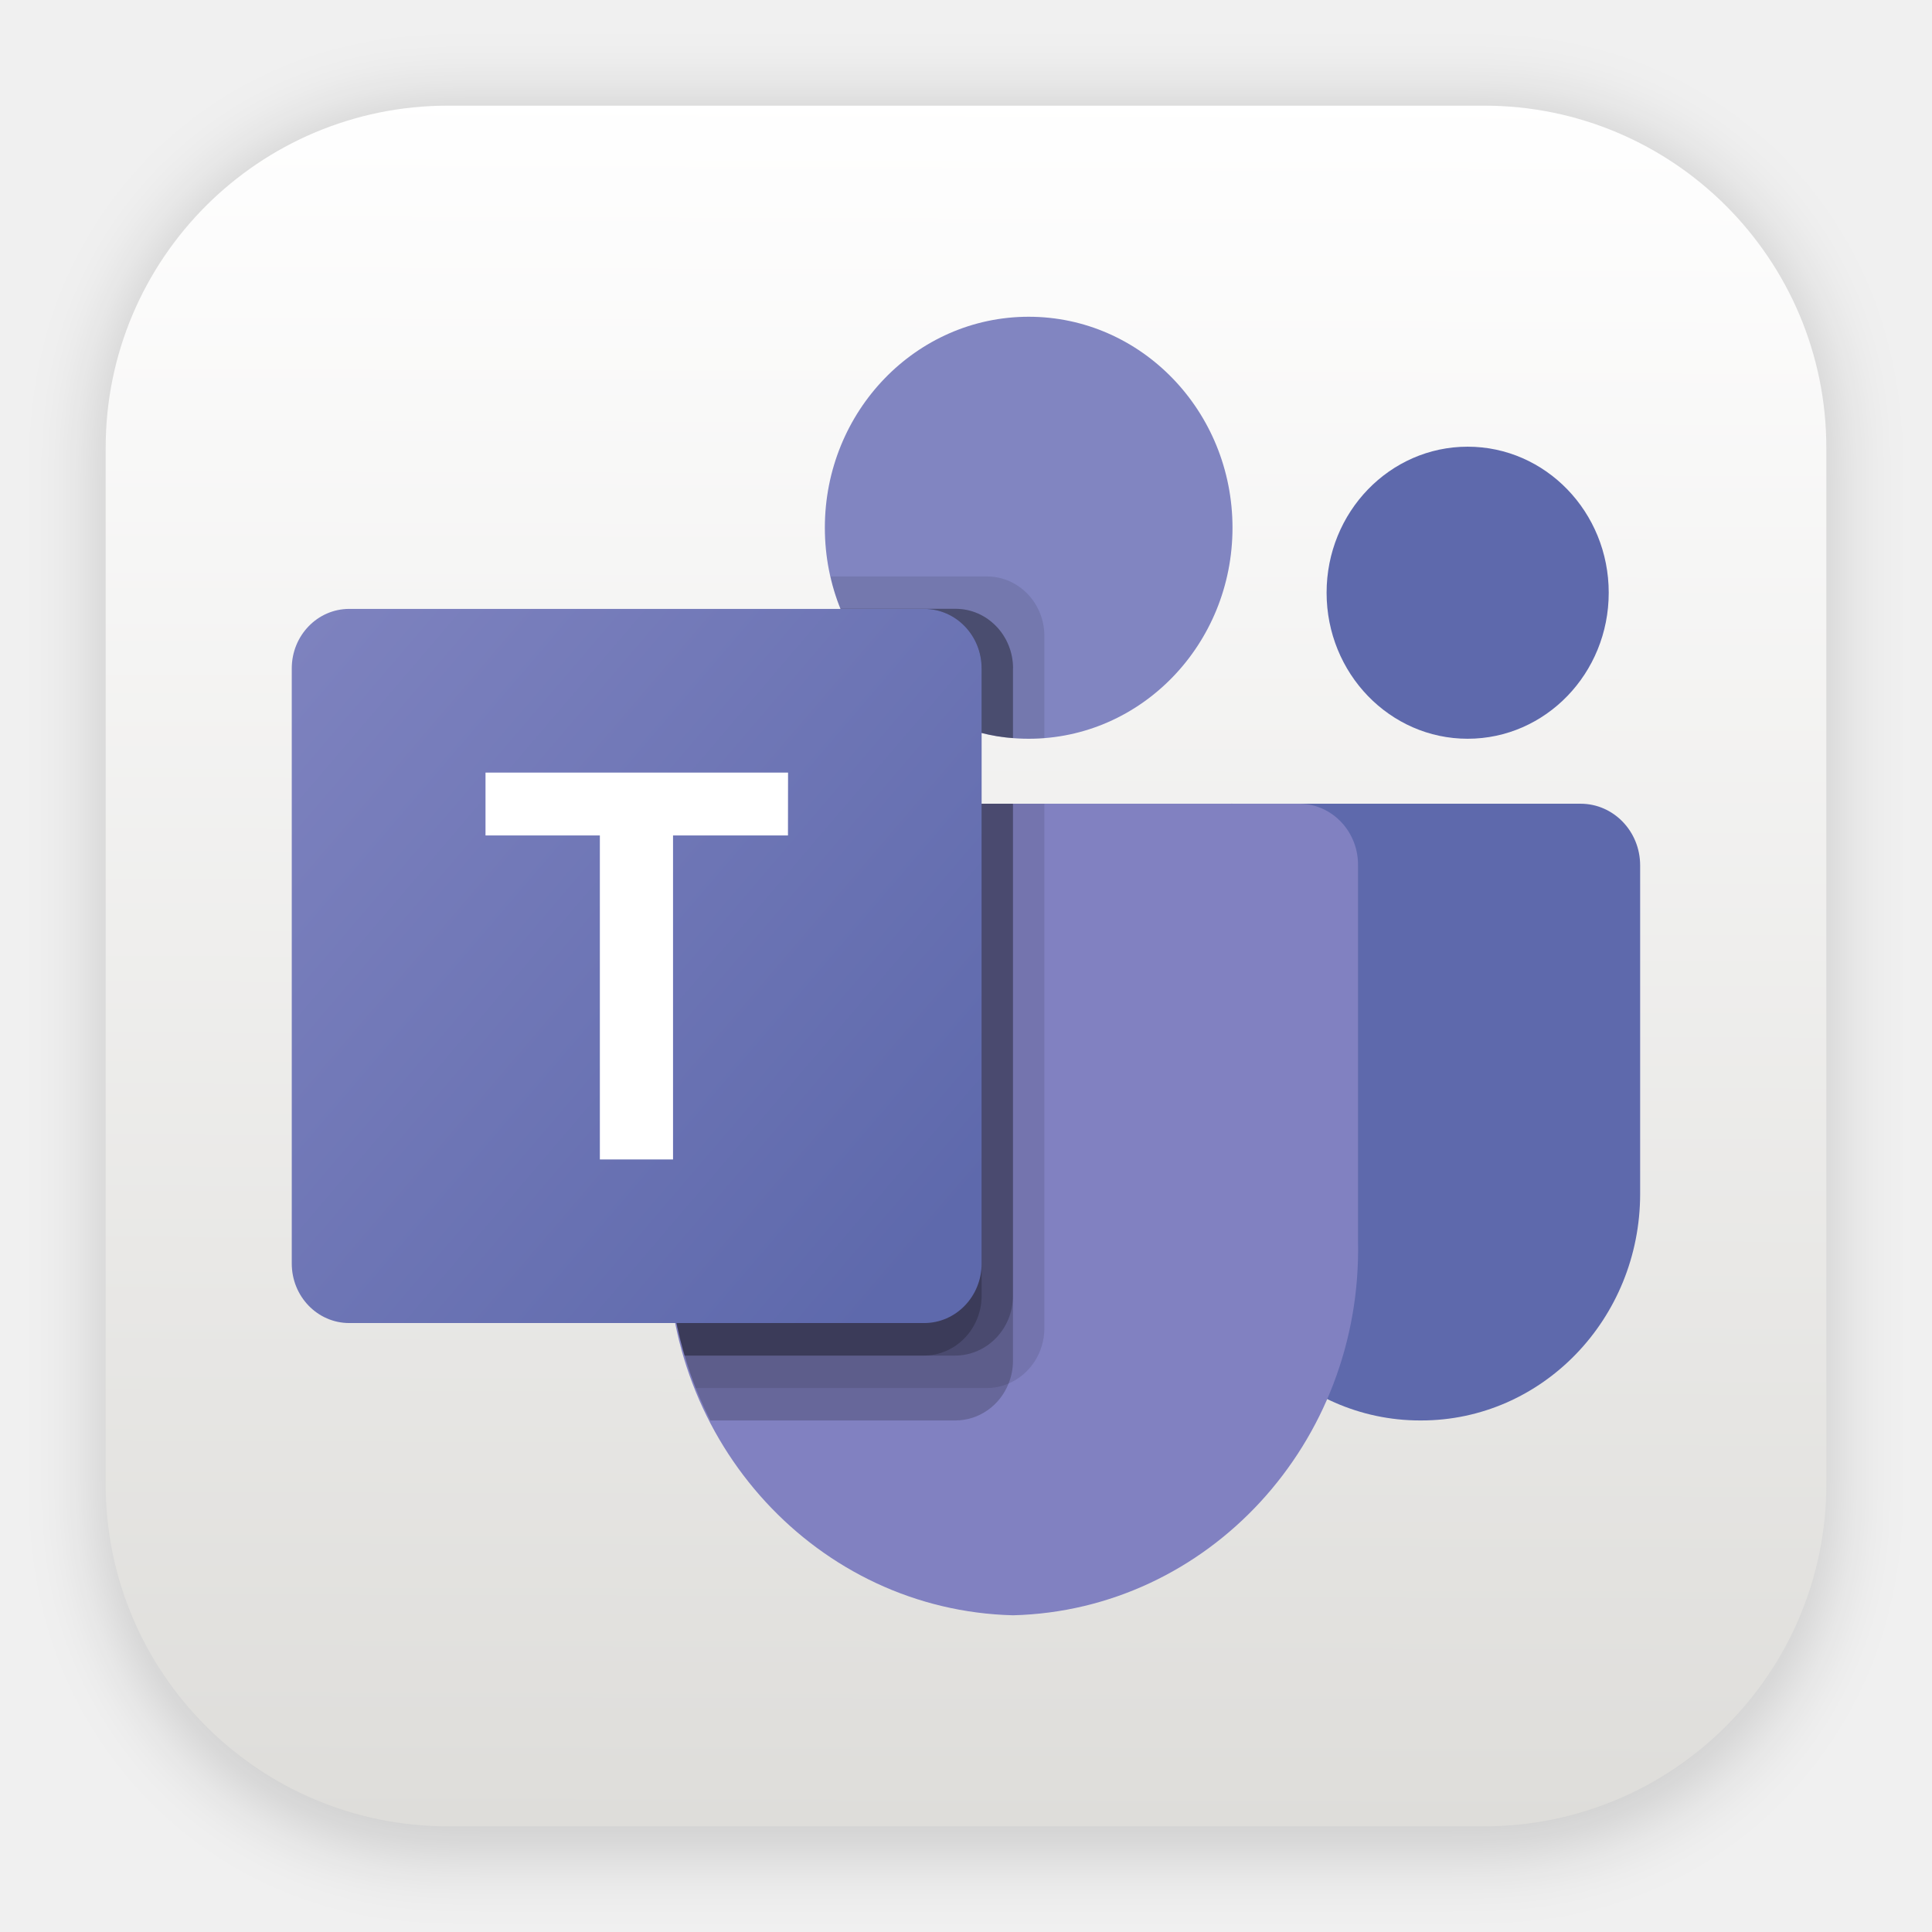
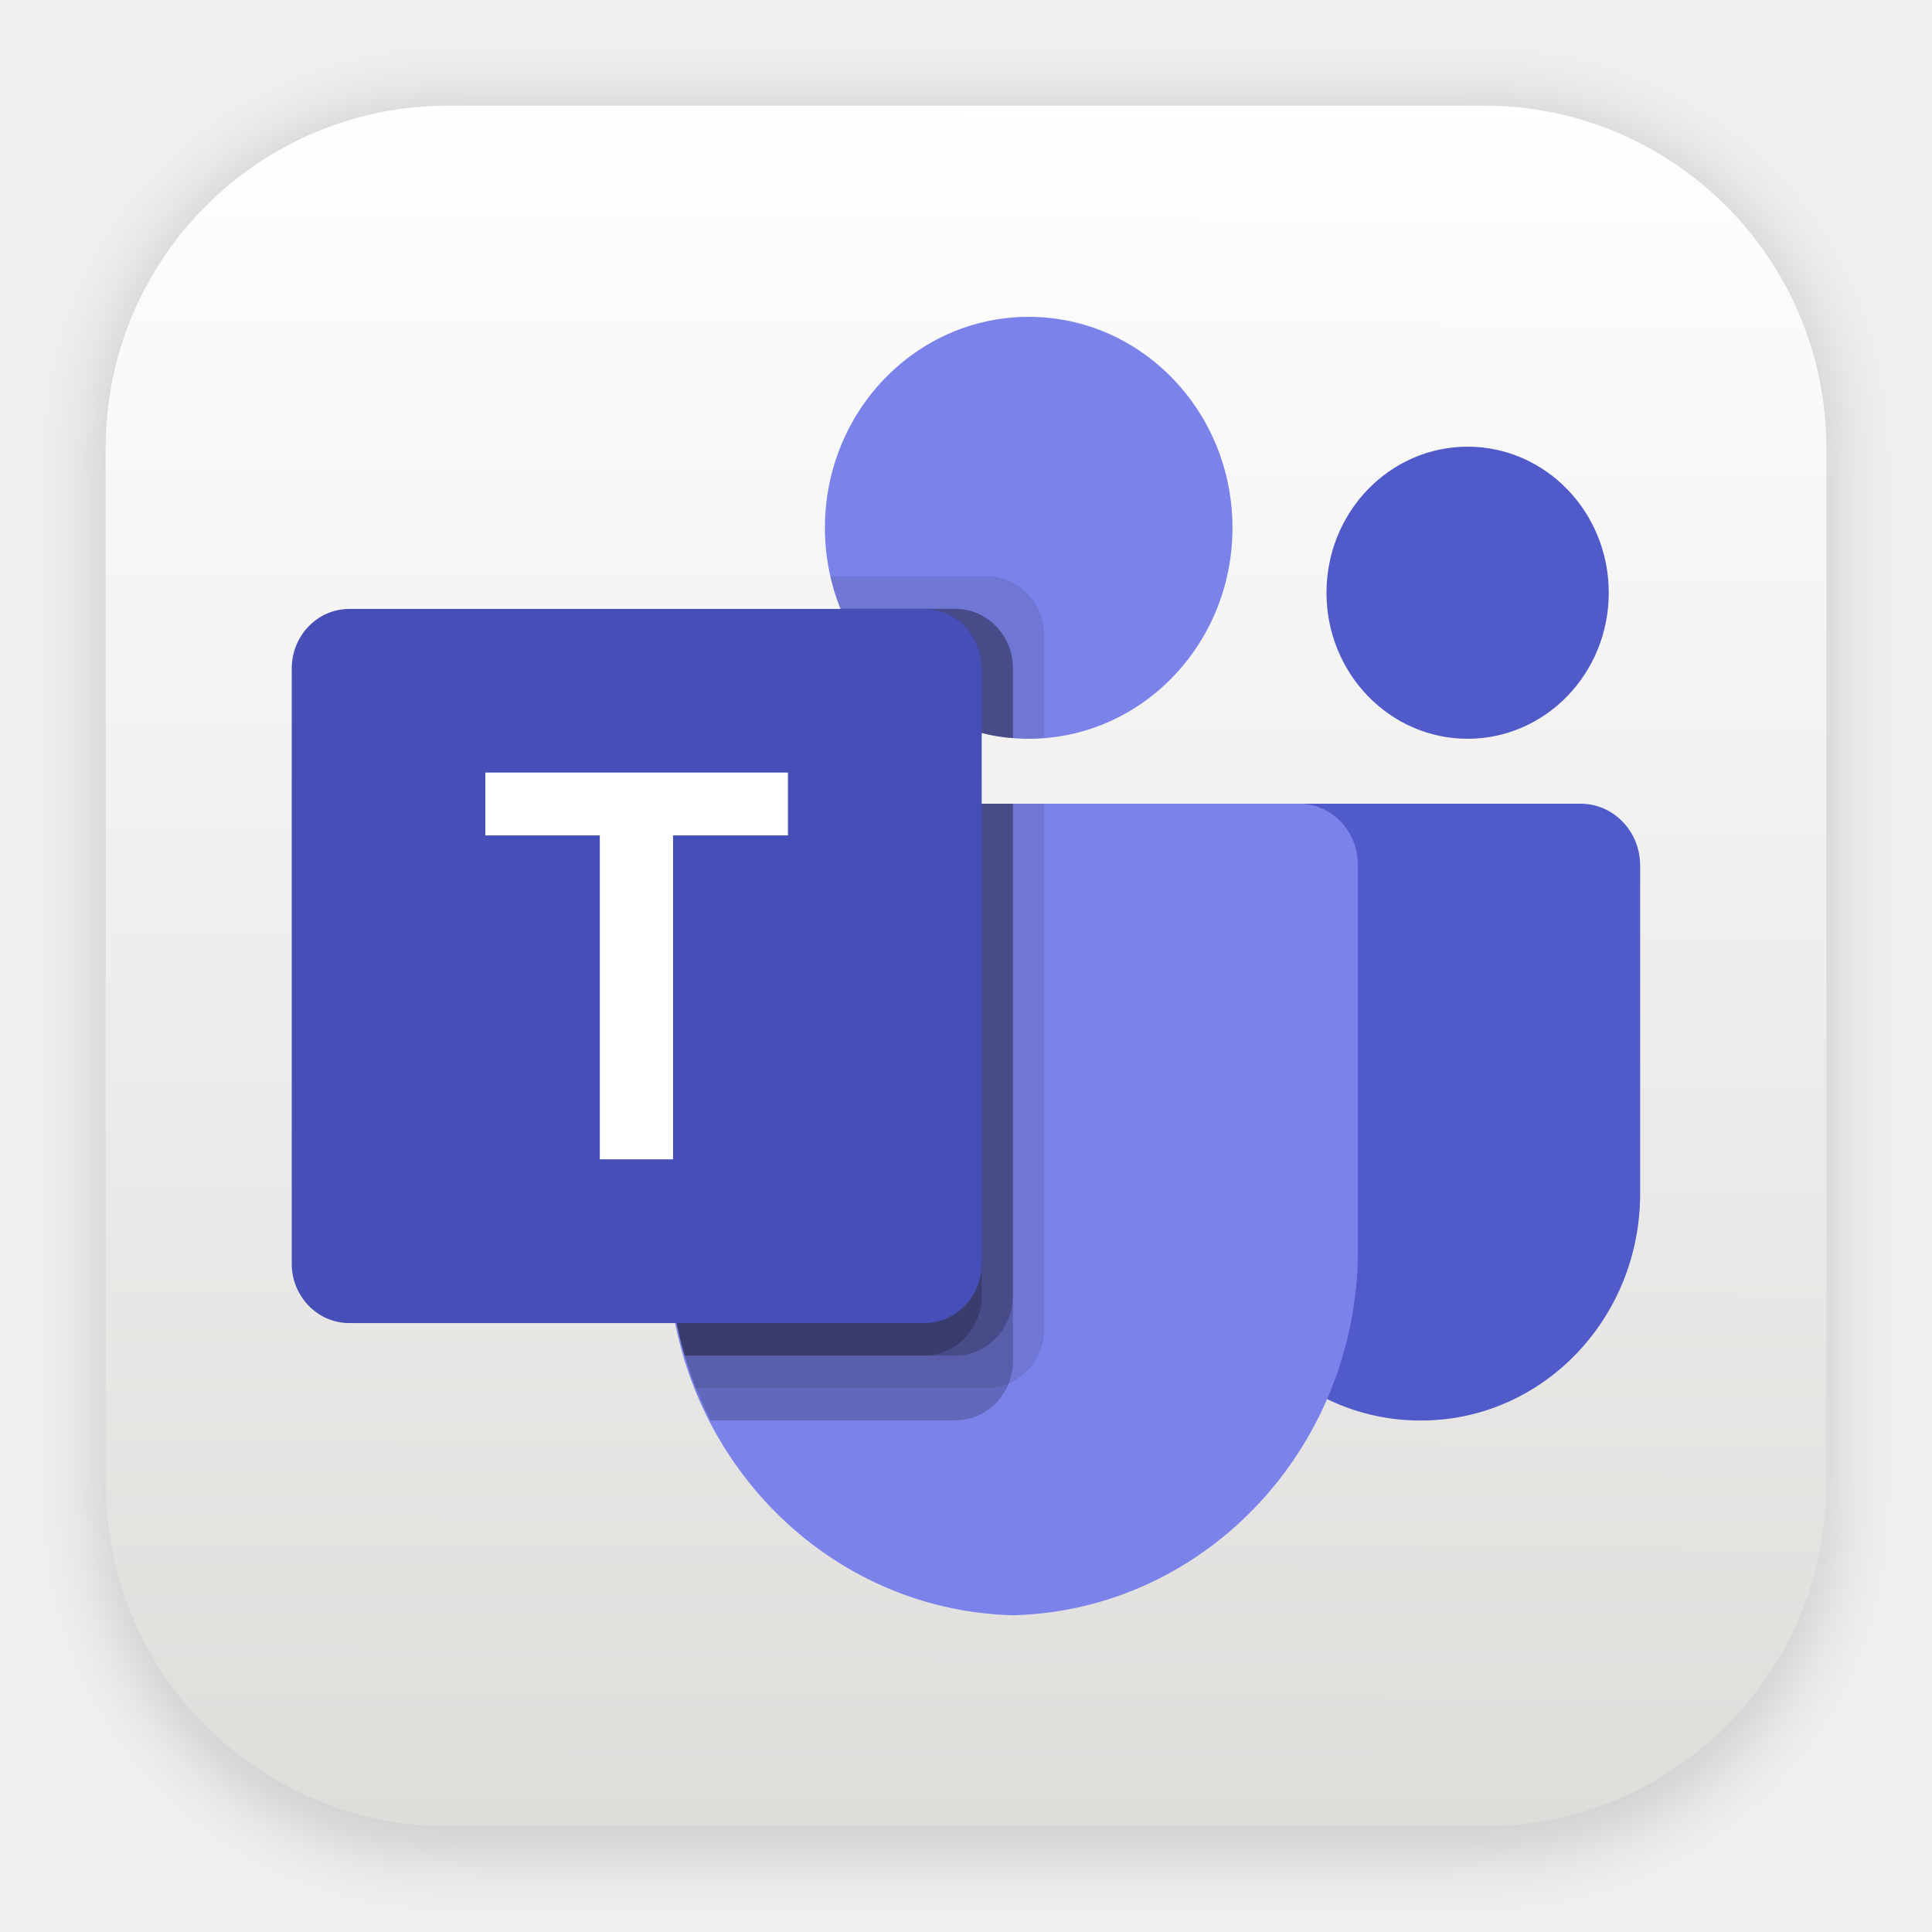
<svg xmlns="http://www.w3.org/2000/svg" width="64" height="64" version="1.1" viewBox="0 0 16.933 16.933">
  <defs>
    <filter id="filter1178" x="-.048" y="-.048" width="1.096" height="1.096" color-interpolation-filters="sRGB">
      <feGaussianBlur stdDeviation="0.307" />
    </filter>
    <linearGradient id="linearGradient1340" x1="8.355" x2="8.4" y1="16.007" y2=".794" gradientUnits="userSpaceOnUse">
      <stop stop-color="#deddda" offset="0" />
-       <stop stop-color="#ffffff" offset="1" />
-     </linearGradient>
-     <linearGradient id="a" x1="40.75" x2="49.339" y1="2065.7" y2="2058.1" gradientTransform="matrix(1 0 0 -1 0 2075.3)" gradientUnits="userSpaceOnUse">
-       <stop stop-color="#8185c1" offset="0" />
-       <stop stop-color="#5e69ac" offset="1" />
+       <stop stop-color="#fff" offset="1" />
    </linearGradient>
  </defs>
  <g stroke-linecap="round" stroke-linejoin="round">
-     <rect transform="matrix(.99138 0 0 1 .072989 .0019055)" x=".794" y=".905" width="15.346" height="15.346" rx="3.053" ry="3.053" fill="#000000" filter="url(#filter1178)" opacity=".15" stroke-width="1.249" style="mix-blend-mode:normal" />
+     <rect transform="matrix(.99138 0 0 1 .072989 .0019055)" x=".794" y=".905" width="15.346" height="15.346" rx="3.053" ry="3.053" filter="url(#filter1178)" opacity=".15" stroke-width="1.249" style="mix-blend-mode:normal" />
    <rect x=".926" y=".926" width="15.081" height="15.081" rx="3" ry="3" fill="url(#linearGradient1340)" stroke-width="1.227" />
    <rect x=".012" y=".006" width="16.924" height="16.927" fill="none" opacity=".15" stroke-width="1.052" />
  </g>
-   <g transform="matrix(.73636 0 0 .76229 -28.244 -2.1231)" stroke-width="1.839">
-     <path d="m53.023 12.026h4.146c0.392 0 0.709 0.317 0.709 0.709v3.776c0 1.439-1.167 2.606-2.606 2.606h-0.012c-1.439 2.02e-4 -2.606-1.167-2.607-2.606v-4.115c7e-6 -0.205 0.166-0.371 0.371-0.371z" fill="#5e69ac" />
-     <circle cx="55.825" cy="9.6" r="1.679" fill="#5e69ac" />
-     <circle cx="50.6" cy="8.853" r="2.426" fill="#8185c1" />
-     <path d="m53.835 12.026h-6.843c-0.387 0.01-0.693 0.331-0.684 0.718v4.307c-0.054 2.322 1.783 4.25 4.106 4.306 2.322-0.057 4.16-1.984 4.106-4.306v-4.307c9e-3 -0.387-0.297-0.708-0.684-0.718z" fill="#8181c1" />
-     <g fill="#000000">
-       <path d="m50.787 12.026v6.035c-0.002 0.277-0.17 0.525-0.425 0.631-0.081 0.034-0.169 0.052-0.258 0.052h-3.467c-0.049-0.123-0.093-0.246-0.131-0.373-0.131-0.428-0.197-0.873-0.198-1.321v-4.307c-9e-3 -0.386 0.297-0.707 0.683-0.717z" opacity=".1" />
-       <path d="m50.413 12.026v6.408c0 0.088-0.018 0.176-0.052 0.258-0.105 0.256-0.354 0.424-0.631 0.425h-2.919c-0.063-0.123-0.123-0.246-0.175-0.373s-0.093-0.246-0.131-0.373c-0.131-0.428-0.197-0.873-0.198-1.321v-4.307c-9e-3 -0.386 0.297-0.707 0.683-0.717z" opacity=".2" />
-       <path d="m50.413 12.026v5.662c-0.003 0.376-0.307 0.68-0.683 0.683h-3.225c-0.131-0.428-0.197-0.873-0.198-1.321v-4.307c-9e-3 -0.386 0.297-0.707 0.683-0.717z" opacity=".2" />
-     </g>
-     <path d="m50.04 12.026v5.662c-0.003 0.376-0.307 0.68-0.683 0.683h-2.852c-0.131-0.428-0.197-0.873-0.198-1.321v-4.307c-9e-3 -0.386 0.297-0.707 0.683-0.717z" opacity=".2" />
-     <path d="m50.787 10.096v1.176c-0.063 0.004-0.123 0.007-0.187 0.007s-0.123-0.004-0.187-0.007c-0.126-0.008-0.251-0.028-0.373-0.06-0.756-0.179-1.38-0.709-1.679-1.426-0.052-0.12-0.091-0.245-0.119-0.373h1.862c0.377 0.001 0.682 0.306 0.683 0.683z" fill="#000000" opacity=".1" />
-     <path d="m50.413 10.469v0.802c-0.126-0.008-0.251-0.028-0.373-0.06-0.756-0.179-1.38-0.709-1.679-1.426h1.37c0.377 0.001 0.682 0.306 0.683 0.683z" opacity=".2" />
-     <path d="m50.413 10.469v0.802c-0.126-0.008-0.251-0.028-0.373-0.06-0.756-0.179-1.38-0.709-1.679-1.426h1.37c0.377 0.001 0.682 0.306 0.683 0.683z" fill="#000000" opacity=".2" />
-     <path d="m50.04 10.469v0.743c-0.756-0.179-1.38-0.709-1.679-1.426h0.997c0.377 0.001 0.682 0.306 0.683 0.683z" opacity=".2" />
-     <path d="m42.513 9.786h6.843c0.378 0 0.684 0.306 0.684 0.684v6.843c0 0.378-0.306 0.684-0.684 0.684h-6.843c-0.378 0-0.684-0.306-0.684-0.684v-6.843c0-0.378 0.306-0.684 0.684-0.684z" fill="url(#a)" />
-     <path d="m47.735 12.391h-1.368v3.725h-0.871v-3.725h-1.361v-0.723h3.601z" fill="#ffffff" />
+   <g stroke-width="1.378">
+     <path d="m10.8 7.044h3.053c0.288 0 0.522 0.242 0.522 0.541v2.878c0 1.097-0.859 1.987-1.919 1.987h-0.009c-1.06 1.54e-4 -1.919-0.889-1.919-1.986v-3.137c5e-6 -0.156 0.122-0.283 0.273-0.283z" fill="#505ac9" />
+     <ellipse cx="12.863" cy="5.195" rx="1.237" ry="1.28" fill="#505ac9" />
+     <ellipse cx="9.016" cy="4.626" rx="1.786" ry="1.849" fill="#7b83eb" />
+     <path d="m11.398 7.044h-5.039c-0.285 0.007-0.51 0.252-0.504 0.547v3.283c-0.04 1.77 1.313 3.239 3.023 3.283 1.71-0.043 3.063-1.512 3.023-3.283v-3.283c0.007-0.295-0.219-0.54-0.504-0.547z" fill="#7b83eb" />
+   </g>
+   <g stroke-width="1.378">
+     <path d="m9.153 7.044v4.601c-0.001 0.211-0.125 0.4-0.313 0.481-0.06 0.026-0.124 0.04-0.19 0.04h-2.553c-0.036-0.094-0.069-0.188-0.096-0.285-0.096-0.326-0.145-0.666-0.146-1.007v-3.283c-0.007-0.295 0.218-0.539 0.503-0.546z" opacity=".1" />
+     <path d="m8.878 7.044v4.885c0 0.067-0.013 0.134-0.038 0.196-0.078 0.195-0.261 0.323-0.464 0.324h-2.149c-0.047-0.094-0.091-0.188-0.129-0.285-0.038-0.097-0.069-0.188-0.096-0.285-0.096-0.326-0.145-0.666-0.146-1.007v-3.283c-0.007-0.295 0.218-0.539 0.503-0.546z" opacity=".2" />
+     <path d="m8.878 7.044v4.316c-0.002 0.287-0.226 0.518-0.503 0.521h-2.374c-0.096-0.326-0.145-0.666-0.146-1.007v-3.283c-0.007-0.295 0.218-0.539 0.503-0.546z" opacity=".2" />
+   </g>
+   <g stroke-width="1.378">
+     <path d="m8.604 7.044v4.316c-0.002 0.287-0.226 0.518-0.503 0.521h-2.1c-0.096-0.326-0.145-0.666-0.146-1.007v-3.283c-0.007-0.295 0.218-0.539 0.503-0.546z" opacity=".2" />
+     <path d="m9.153 5.573v0.896c-0.047 0.003-0.091 0.006-0.137 0.006-0.047 0-0.091-0.003-0.137-0.006-0.093-0.006-0.185-0.022-0.275-0.046-0.557-0.136-1.016-0.54-1.237-1.087-0.038-0.092-0.067-0.187-0.088-0.285h1.371c0.277 0.001 0.502 0.234 0.503 0.521z" opacity=".1" />
+     <path d="m8.878 5.857v0.612c-0.093-0.006-0.185-0.022-0.275-0.046-0.557-0.136-1.016-0.54-1.237-1.087h1.009c0.277 0.001 0.502 0.234 0.503 0.521z" opacity=".2" />
+     <path d="m8.878 5.857v0.612c-0.093-0.006-0.185-0.022-0.275-0.046-0.557-0.136-1.016-0.54-1.237-1.087h1.009c0.277 0.001 0.502 0.234 0.503 0.521z" opacity=".2" />
+     <path d="m8.604 5.857v0.566c-0.557-0.136-1.016-0.54-1.237-1.087h0.734c0.277 0.001 0.502 0.234 0.503 0.521z" opacity=".2" />
+     <path d="m3.061 5.337h5.039c0.278 0 0.504 0.233 0.504 0.522v5.216c0 0.288-0.226 0.521-0.504 0.521h-5.039c-0.278 0-0.504-0.233-0.504-0.521v-5.216c0-0.288 0.226-0.522 0.504-0.522z" fill="#464eb8" />
+     <path d="m6.906 7.322h-1.007v2.839h-0.642v-2.839h-1.003v-0.551h2.652z" fill="#fff" />
  </g>
</svg>
